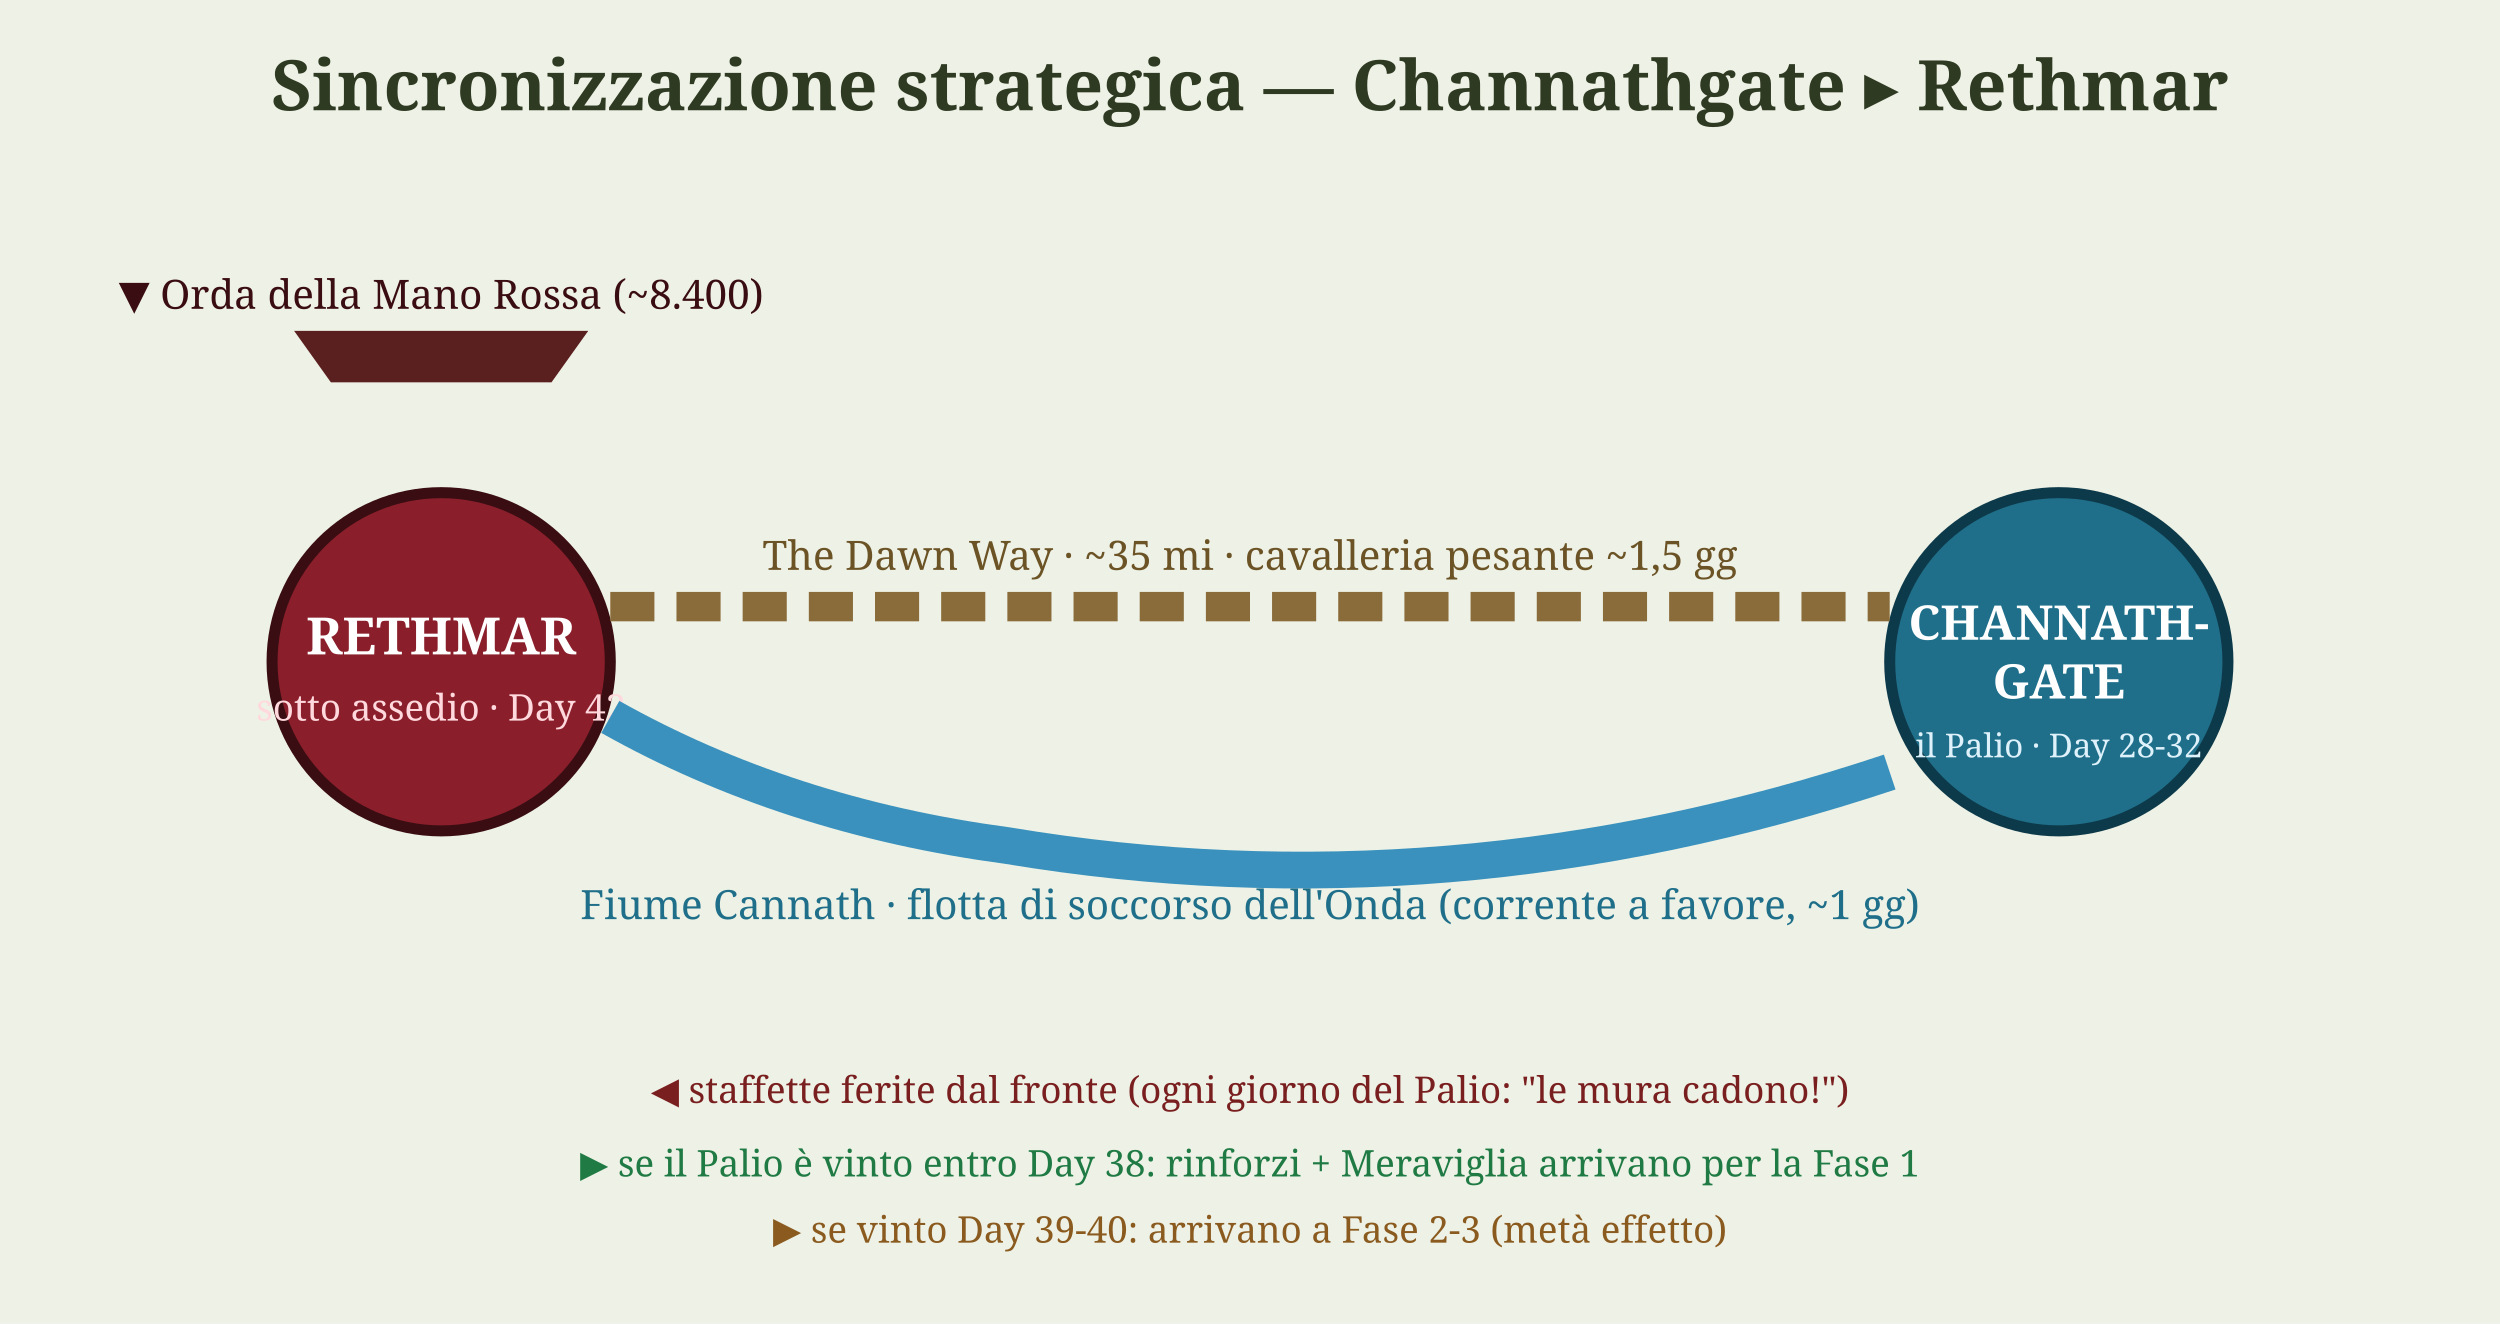
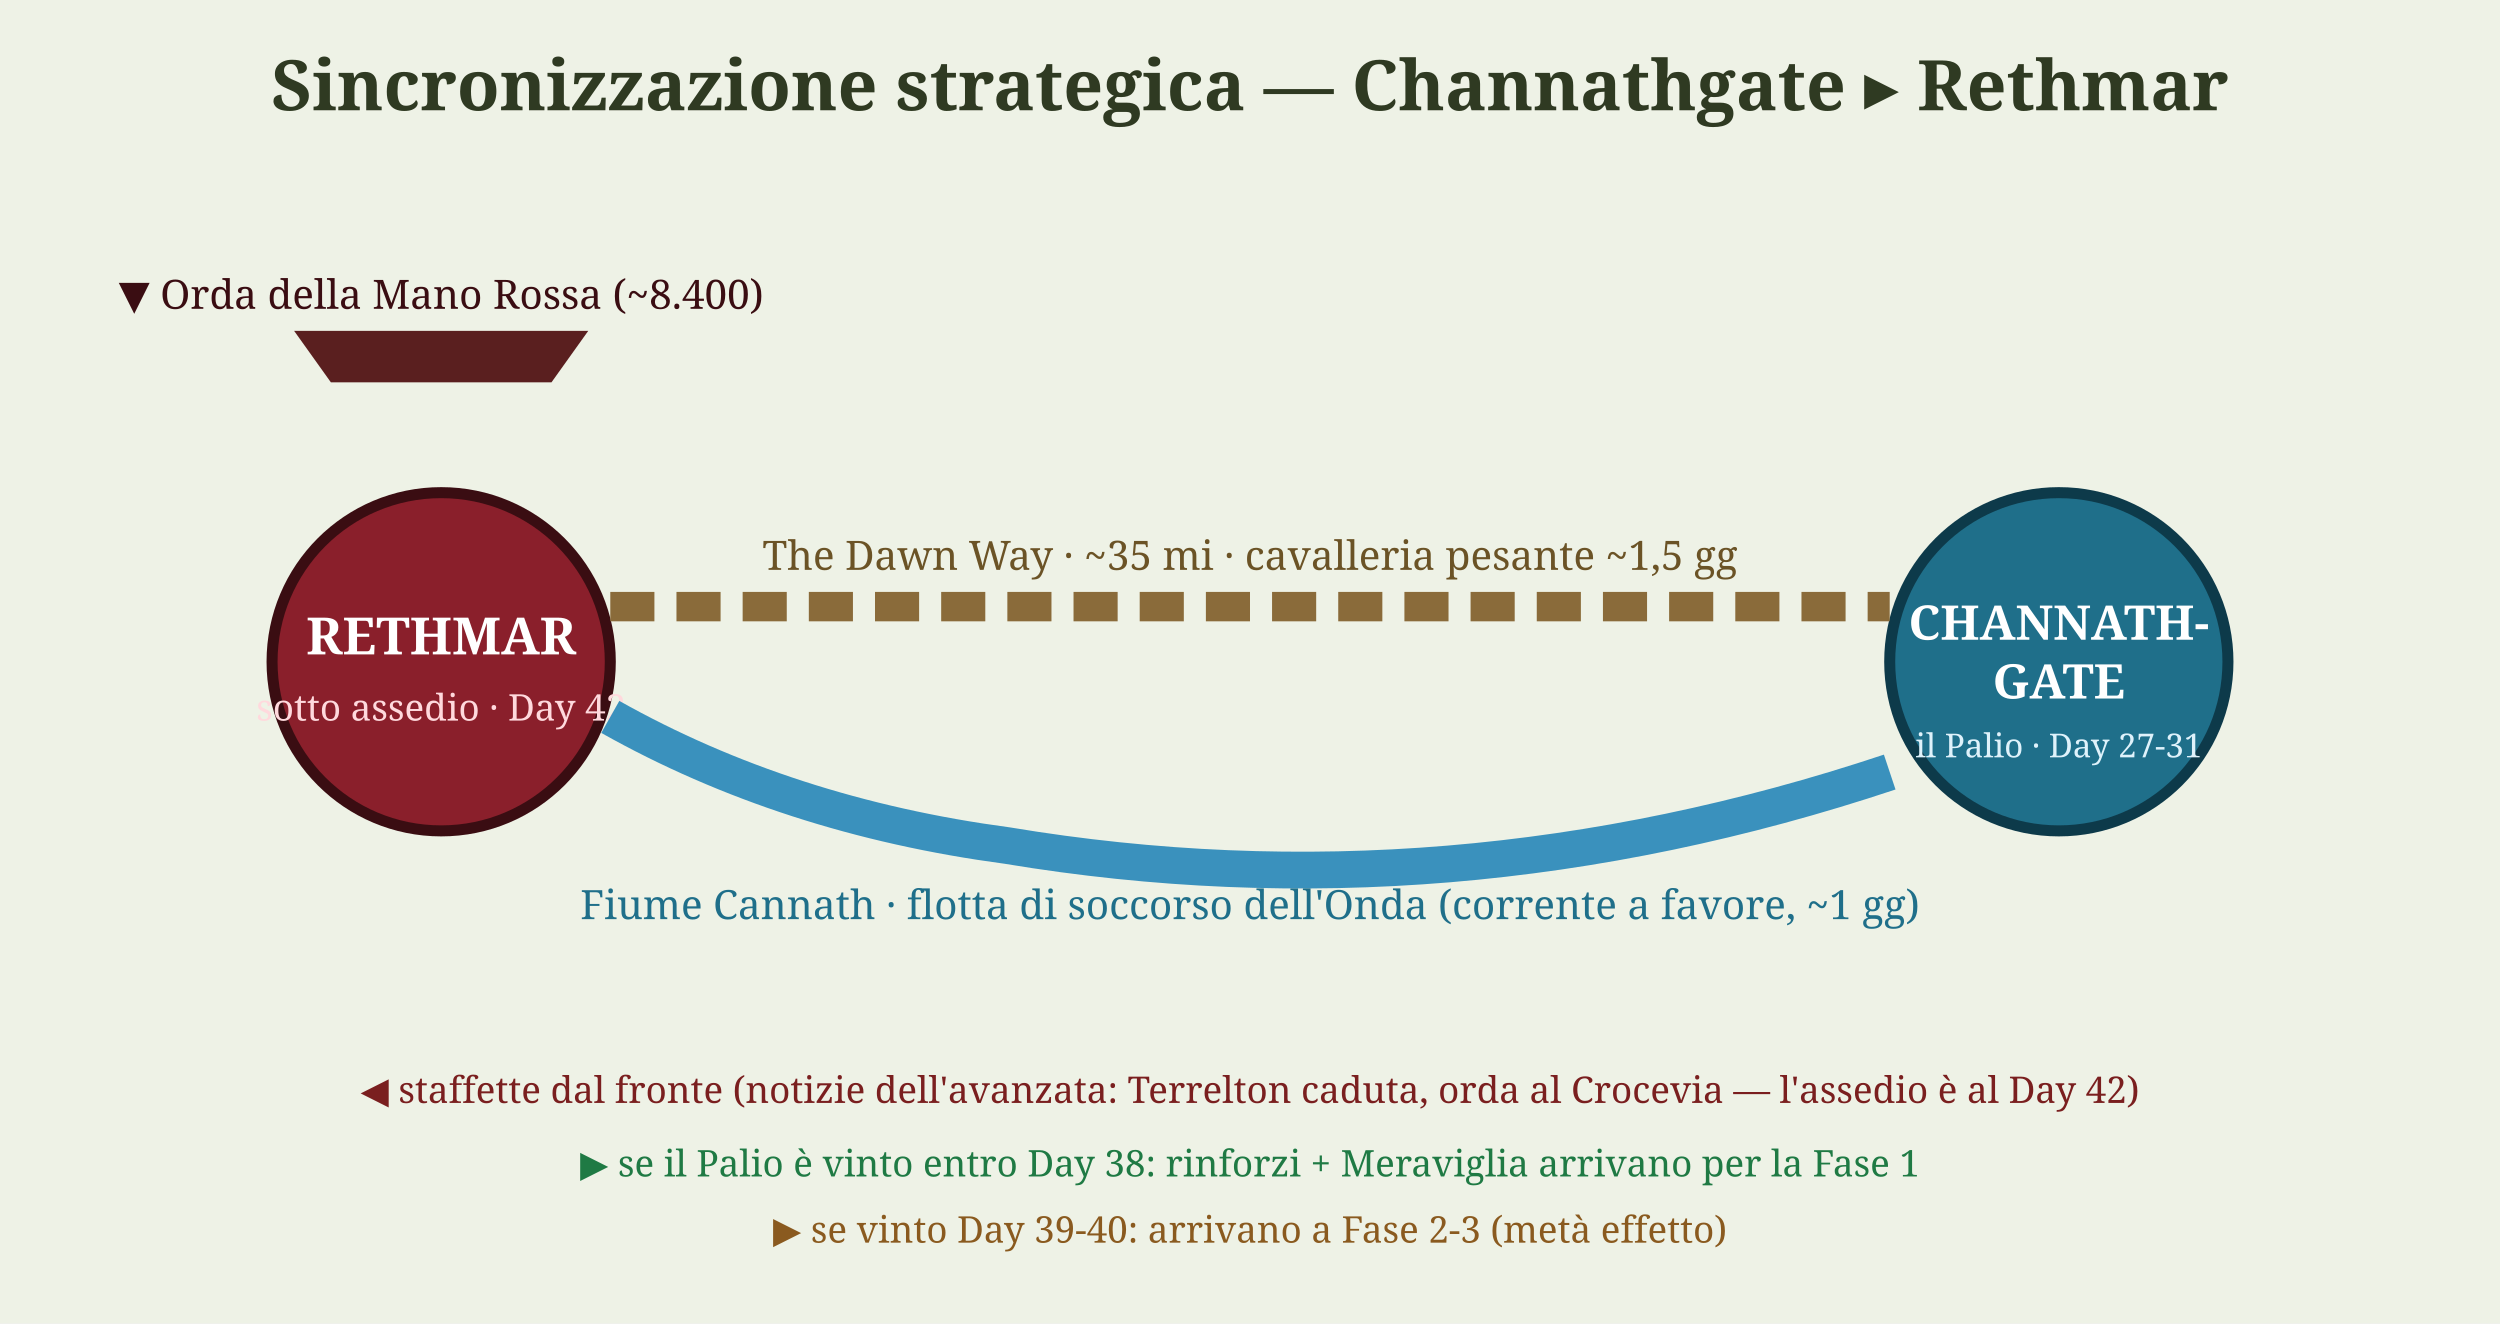
<svg xmlns="http://www.w3.org/2000/svg" viewBox="0 0 680 360" width="680" height="360" role="img" aria-label="Rotta dei rinforzi da Channathgate a Rethmar">
  <rect width="680" height="360" fill="#eef2e6" />
  <text x="340" y="30" font-family="Georgia,serif" font-size="19" text-anchor="middle" font-weight="bold" fill="#2f3a22">Sincronizzazione strategica — Channathgate ▸ Rethmar</text>
  <g transform="translate(120,180)">
    <circle r="46" fill="#8a1f2b" />
    <circle r="46" fill="none" stroke="#3a0d12" stroke-width="3" />
    <text y="-2" font-family="Georgia,serif" font-size="14" fill="#fff" text-anchor="middle" font-weight="bold">RETHMAR</text>
    <text y="16" font-family="Georgia,serif" font-size="10" fill="#ffd9dd" text-anchor="middle">sotto assedio · Day 42</text>
  </g>
  <g transform="translate(120,90)" font-family="Georgia,serif" font-size="11" fill="#3a0d12" text-anchor="middle">
    <path d="M-40 0 h80 l-10 14 h-60z" fill="#5a1f1f" />
    <text y="-6">▼ Orda della Mano Rossa (~8.400)</text>
  </g>
  <g transform="translate(560,180)">
    <circle r="46" fill="#1f6f8a" />
    <circle r="46" fill="none" stroke="#0d3a4a" stroke-width="3" />
    <text y="-6" font-family="Georgia,serif" font-size="13" fill="#fff" text-anchor="middle" font-weight="bold">CHANNATH-</text>
    <text y="10" font-family="Georgia,serif" font-size="13" fill="#fff" text-anchor="middle" font-weight="bold">GATE</text>
-     <text y="26" font-family="Georgia,serif" font-size="9" fill="#dff2fb" text-anchor="middle">il Palio · Day 28-32</text>
+     <text y="26" font-family="Georgia,serif" font-size="9" fill="#dff2fb" text-anchor="middle">il Palio · Day 27-31</text>
  </g>
  <line x1="166" y1="165" x2="514" y2="165" stroke="#8a6b3a" stroke-width="8" stroke-dasharray="12 6" />
  <text x="340" y="155" font-family="Georgia,serif" font-size="11" text-anchor="middle" fill="#6b5326">The Dawn Way · ~35 mi · cavalleria pesante ~1,5 gg</text>
  <path d="M514 210 q-120 40 -240 20 q-60 -8 -108 -35" fill="none" stroke="#3a91bd" stroke-width="10" />
  <text x="340" y="250" font-family="Georgia,serif" font-size="11" text-anchor="middle" fill="#1f6f8a">Fiume Cannath · flotta di soccorso dell'Onda (corrente a favore, ~1 gg)</text>
  <g font-family="Georgia,serif" font-size="10" fill="#7a1f1f">
-     <text x="340" y="300" text-anchor="middle">◀ staffette ferite dal fronte (ogni giorno del Palio: "le mura cadono!")</text>
+     <text x="340" y="300" text-anchor="middle">◀ staffette dal fronte (notizie dell'avanzata: Terrelton caduta, orda al Crocevia — l'assedio è al Day 42)</text>
    <text x="340" y="320" text-anchor="middle" fill="#1f7a44">▶ se il Palio è vinto entro Day 38: rinforzi + Meraviglia arrivano per la Fase 1</text>
    <text x="340" y="338" text-anchor="middle" fill="#8a5a1f">▶ se vinto Day 39-40: arrivano a Fase 2-3 (metà effetto)</text>
  </g>
</svg>
